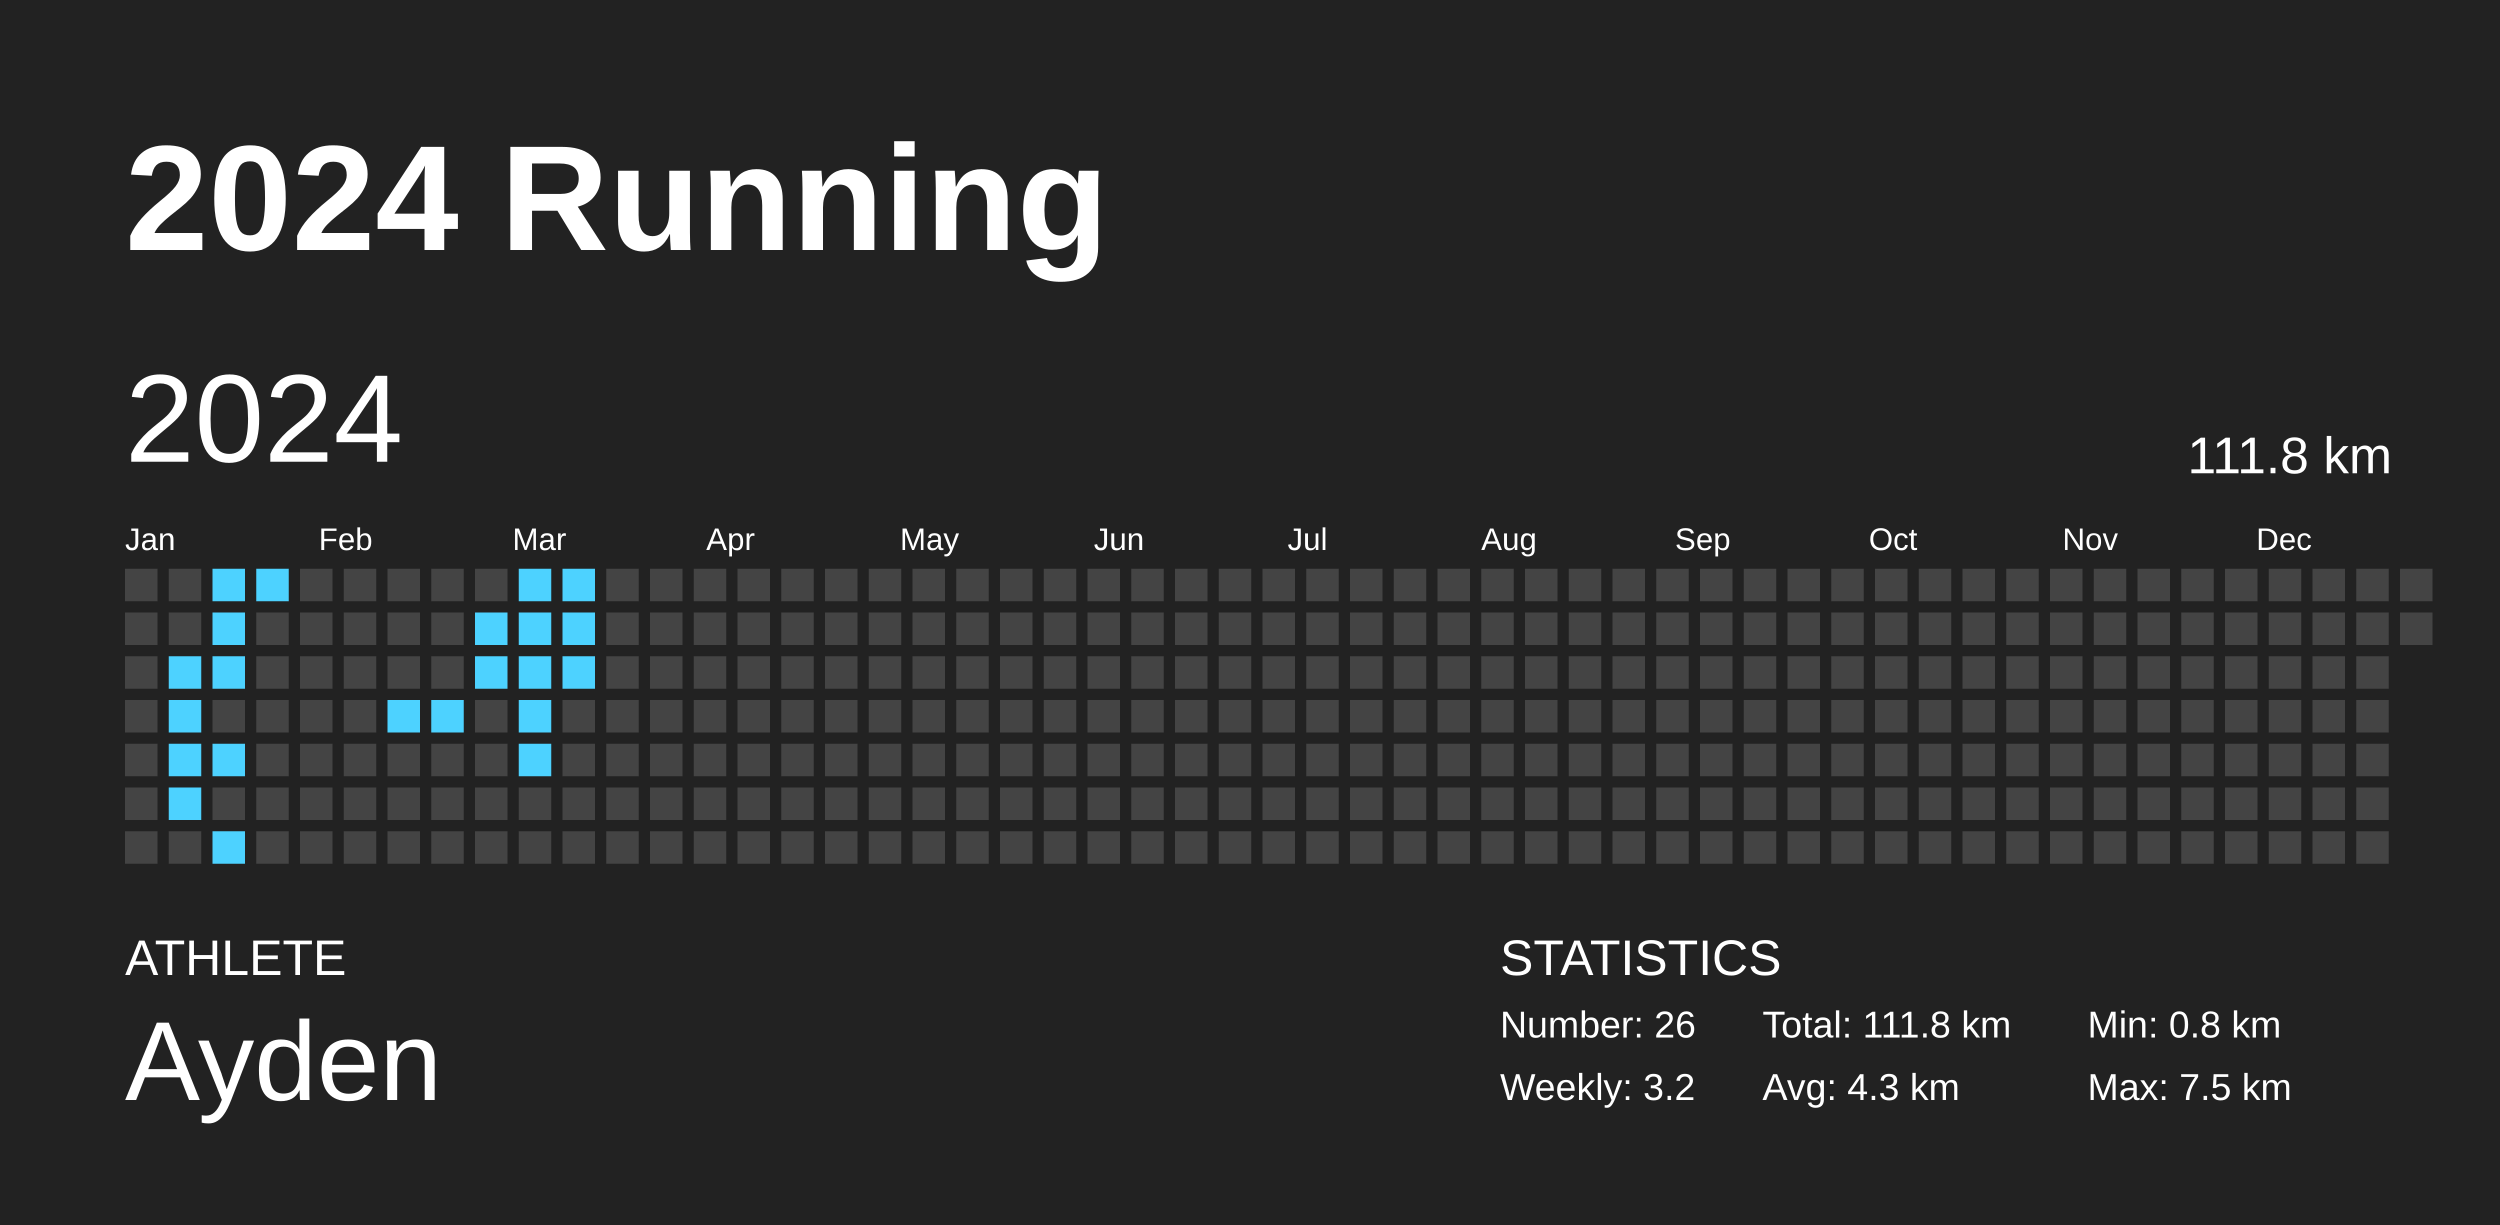
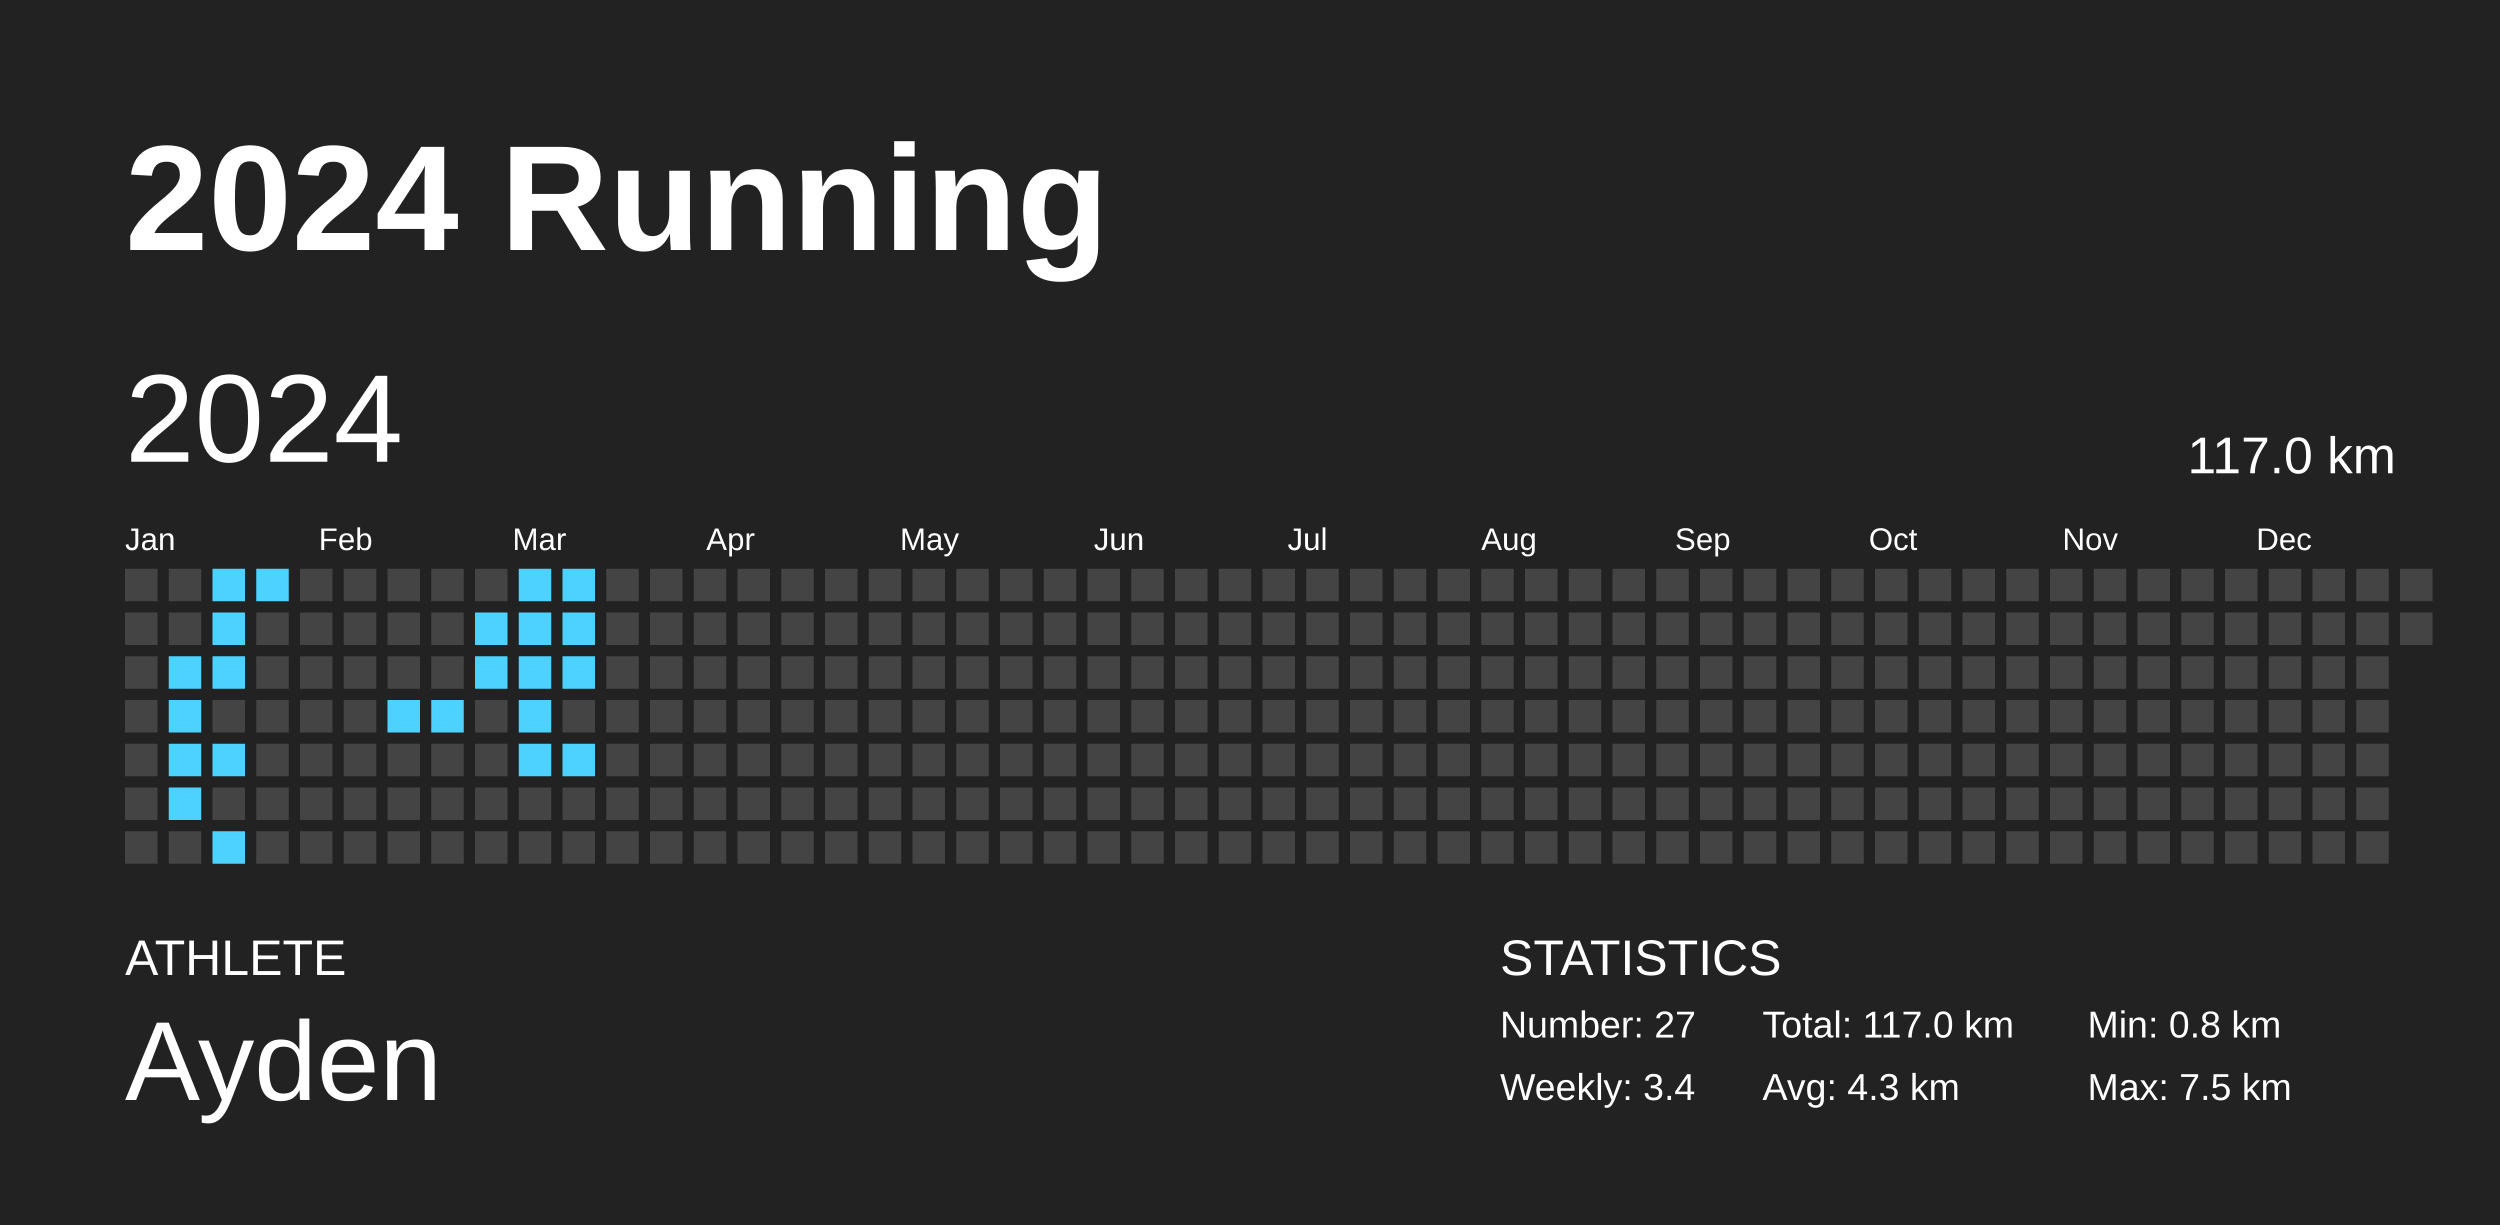
<svg xmlns="http://www.w3.org/2000/svg" baseProfile="full" height="98mm" version="1.1" viewBox="0,0,200,98" width="200mm">
  <defs />
  <rect fill="#222222" height="98" width="200" x="0" y="0" />
  <text fill="#FFFFFF" style="font-size:12px; font-family:Arial; font-weight:bold;" x="10" y="20">2024 Running</text>
  <text fill="#FFFFFF" style="font-size:4px; font-family:Arial" x="10" y="78">ATHLETE</text>
  <text fill="#FFFFFF" style="font-size:9px; font-family:Arial" x="10" y="88">Ayden</text>
  <text fill="#FFFFFF" style="font-size:4px; font-family:Arial" x="120" y="78">STATISTICS</text>
-   <text fill="#FFFFFF" style="font-size:3px; font-family:Arial" x="120" y="83">Number: 26</text>
-   <text fill="#FFFFFF" style="font-size:3px; font-family:Arial" x="120" y="88">Weekly: 3.2</text>
-   <text fill="#FFFFFF" style="font-size:3px; font-family:Arial" x="141" y="83">Total: 111.8 km</text>
+   <text fill="#FFFFFF" style="font-size:3px; font-family:Arial" x="120" y="83">Number: 27</text>
+   <text fill="#FFFFFF" style="font-size:3px; font-family:Arial" x="120" y="88">Weekly: 3.4</text>
+   <text fill="#FFFFFF" style="font-size:3px; font-family:Arial" x="141" y="83">Total: 117.0 km</text>
  <text fill="#FFFFFF" style="font-size:3px; font-family:Arial" x="141" y="88">Avg: 4.3 km</text>
  <text fill="#FFFFFF" style="font-size:3px; font-family:Arial" x="167" y="83">Min: 0.8 km</text>
  <text fill="#FFFFFF" style="font-size:3px; font-family:Arial" x="167" y="88">Max: 7.5 km</text>
  <text dominant-baseline="hanging" fill="#FFFFFF" style="font-size:10.0px; font-family:Arial;" x="10" y="30">2024</text>
-   <text dominant-baseline="hanging" fill="#FFFFFF" style="font-size:4.125px; font-family:Arial;" x="175" y="35">111.8 km</text>
+   <text dominant-baseline="hanging" fill="#FFFFFF" style="font-size:4.125px; font-family:Arial;" x="175" y="35">117.0 km</text>
  <text fill="#FFFFFF" style="font-size:2.5px; font-family:Arial" x="10.0" y="44">Jan</text>
  <text fill="#FFFFFF" style="font-size:2.5px; font-family:Arial" x="25.5" y="44">Feb</text>
  <text fill="#FFFFFF" style="font-size:2.5px; font-family:Arial" x="41.0" y="44">Mar</text>
  <text fill="#FFFFFF" style="font-size:2.5px; font-family:Arial" x="56.5" y="44">Apr</text>
  <text fill="#FFFFFF" style="font-size:2.5px; font-family:Arial" x="72.0" y="44">May</text>
  <text fill="#FFFFFF" style="font-size:2.5px; font-family:Arial" x="87.5" y="44">Jun</text>
  <text fill="#FFFFFF" style="font-size:2.5px; font-family:Arial" x="103.0" y="44">Jul</text>
  <text fill="#FFFFFF" style="font-size:2.5px; font-family:Arial" x="118.5" y="44">Aug</text>
  <text fill="#FFFFFF" style="font-size:2.5px; font-family:Arial" x="134.0" y="44">Sep</text>
  <text fill="#FFFFFF" style="font-size:2.5px; font-family:Arial" x="149.5" y="44">Oct</text>
  <text fill="#FFFFFF" style="font-size:2.5px; font-family:Arial" x="165.0" y="44">Nov</text>
  <text fill="#FFFFFF" style="font-size:2.5px; font-family:Arial" x="180.5" y="44">Dec</text>
  <rect fill="#444444" height="2.6" width="2.6" x="10.0" y="45.5" />
  <rect fill="#444444" height="2.6" width="2.6" x="10.0" y="49.0" />
  <rect fill="#444444" height="2.6" width="2.6" x="10.0" y="52.5" />
  <rect fill="#444444" height="2.6" width="2.6" x="10.0" y="56.0" />
  <rect fill="#444444" height="2.6" width="2.6" x="10.0" y="59.5" />
  <rect fill="#444444" height="2.6" width="2.6" x="10.0" y="63.0" />
  <rect fill="#444444" height="2.6" width="2.6" x="10.0" y="66.5" />
  <rect fill="#444444" height="2.6" width="2.6" x="13.5" y="45.5" />
  <rect fill="#444444" height="2.6" width="2.6" x="13.5" y="49.0" />
  <rect fill="#4dd2ff" height="2.6" width="2.6" x="13.5" y="52.5" />
  <rect fill="#4dd2ff" height="2.6" width="2.6" x="13.5" y="56.0" />
  <rect fill="#4dd2ff" height="2.6" width="2.6" x="13.5" y="59.5" />
  <rect fill="#4dd2ff" height="2.6" width="2.6" x="13.5" y="63.0" />
  <rect fill="#444444" height="2.6" width="2.6" x="13.5" y="66.5" />
  <rect fill="#4dd2ff" height="2.6" width="2.6" x="17.0" y="45.5" />
  <rect fill="#4dd2ff" height="2.6" width="2.6" x="17.0" y="49.0" />
  <rect fill="#4dd2ff" height="2.6" width="2.6" x="17.0" y="52.5" />
  <rect fill="#444444" height="2.6" width="2.6" x="17.0" y="56.0" />
  <rect fill="#4dd2ff" height="2.6" width="2.6" x="17.0" y="59.5" />
  <rect fill="#444444" height="2.6" width="2.6" x="17.0" y="63.0" />
  <rect fill="#4dd2ff" height="2.6" width="2.6" x="17.0" y="66.5" />
  <rect fill="#4dd2ff" height="2.6" width="2.6" x="20.5" y="45.5" />
  <rect fill="#444444" height="2.6" width="2.6" x="20.5" y="49.0" />
  <rect fill="#444444" height="2.6" width="2.6" x="20.5" y="52.5" />
  <rect fill="#444444" height="2.6" width="2.6" x="20.5" y="56.0" />
  <rect fill="#444444" height="2.6" width="2.6" x="20.5" y="59.5" />
  <rect fill="#444444" height="2.6" width="2.6" x="20.5" y="63.0" />
  <rect fill="#444444" height="2.6" width="2.6" x="20.5" y="66.5" />
  <rect fill="#444444" height="2.6" width="2.6" x="24.0" y="45.5" />
  <rect fill="#444444" height="2.6" width="2.6" x="24.0" y="49.0" />
  <rect fill="#444444" height="2.6" width="2.6" x="24.0" y="52.5" />
  <rect fill="#444444" height="2.6" width="2.6" x="24.0" y="56.0" />
  <rect fill="#444444" height="2.6" width="2.6" x="24.0" y="59.5" />
  <rect fill="#444444" height="2.6" width="2.6" x="24.0" y="63.0" />
  <rect fill="#444444" height="2.6" width="2.6" x="24.0" y="66.5" />
  <rect fill="#444444" height="2.6" width="2.6" x="27.5" y="45.5" />
  <rect fill="#444444" height="2.6" width="2.6" x="27.5" y="49.0" />
  <rect fill="#444444" height="2.6" width="2.6" x="27.5" y="52.5" />
  <rect fill="#444444" height="2.6" width="2.6" x="27.5" y="56.0" />
  <rect fill="#444444" height="2.6" width="2.6" x="27.5" y="59.5" />
  <rect fill="#444444" height="2.6" width="2.6" x="27.5" y="63.0" />
  <rect fill="#444444" height="2.6" width="2.6" x="27.5" y="66.5" />
  <rect fill="#444444" height="2.6" width="2.6" x="31.0" y="45.5" />
  <rect fill="#444444" height="2.6" width="2.6" x="31.0" y="49.0" />
  <rect fill="#444444" height="2.6" width="2.6" x="31.0" y="52.5" />
  <rect fill="#4dd2ff" height="2.6" width="2.6" x="31.0" y="56.0" />
  <rect fill="#444444" height="2.6" width="2.6" x="31.0" y="59.5" />
  <rect fill="#444444" height="2.6" width="2.6" x="31.0" y="63.0" />
  <rect fill="#444444" height="2.6" width="2.6" x="31.0" y="66.5" />
  <rect fill="#444444" height="2.6" width="2.6" x="34.5" y="45.5" />
  <rect fill="#444444" height="2.6" width="2.6" x="34.5" y="49.0" />
  <rect fill="#444444" height="2.6" width="2.6" x="34.5" y="52.5" />
  <rect fill="#4dd2ff" height="2.6" width="2.6" x="34.5" y="56.0" />
  <rect fill="#444444" height="2.6" width="2.6" x="34.5" y="59.5" />
  <rect fill="#444444" height="2.6" width="2.6" x="34.5" y="63.0" />
  <rect fill="#444444" height="2.6" width="2.6" x="34.5" y="66.5" />
  <rect fill="#444444" height="2.6" width="2.6" x="38.0" y="45.5" />
  <rect fill="#4dd2ff" height="2.6" width="2.6" x="38.0" y="49.0" />
  <rect fill="#4dd2ff" height="2.6" width="2.6" x="38.0" y="52.5" />
  <rect fill="#444444" height="2.6" width="2.6" x="38.0" y="56.0" />
  <rect fill="#444444" height="2.6" width="2.6" x="38.0" y="59.5" />
  <rect fill="#444444" height="2.6" width="2.6" x="38.0" y="63.0" />
  <rect fill="#444444" height="2.6" width="2.6" x="38.0" y="66.5" />
  <rect fill="#4dd2ff" height="2.6" width="2.6" x="41.5" y="45.5" />
  <rect fill="#4dd2ff" height="2.6" width="2.6" x="41.5" y="49.0" />
  <rect fill="#4dd2ff" height="2.6" width="2.6" x="41.5" y="52.5" />
  <rect fill="#4dd2ff" height="2.6" width="2.6" x="41.5" y="56.0" />
  <rect fill="#4dd2ff" height="2.6" width="2.6" x="41.5" y="59.5" />
  <rect fill="#444444" height="2.6" width="2.6" x="41.5" y="63.0" />
  <rect fill="#444444" height="2.6" width="2.6" x="41.5" y="66.5" />
  <rect fill="#4dd2ff" height="2.6" width="2.6" x="45.0" y="45.5" />
  <rect fill="#4dd2ff" height="2.6" width="2.6" x="45.0" y="49.0" />
  <rect fill="#4dd2ff" height="2.6" width="2.6" x="45.0" y="52.5" />
  <rect fill="#444444" height="2.6" width="2.6" x="45.0" y="56.0" />
-   <rect fill="#444444" height="2.6" width="2.6" x="45.0" y="59.5" />
+   <rect fill="#4dd2ff" height="2.6" width="2.6" x="45.0" y="59.5" />
  <rect fill="#444444" height="2.6" width="2.6" x="45.0" y="63.0" />
  <rect fill="#444444" height="2.6" width="2.6" x="45.0" y="66.5" />
  <rect fill="#444444" height="2.6" width="2.6" x="48.5" y="45.5" />
  <rect fill="#444444" height="2.6" width="2.6" x="48.5" y="49.0" />
  <rect fill="#444444" height="2.6" width="2.6" x="48.5" y="52.5" />
  <rect fill="#444444" height="2.6" width="2.6" x="48.5" y="56.0" />
  <rect fill="#444444" height="2.6" width="2.6" x="48.5" y="59.5" />
  <rect fill="#444444" height="2.6" width="2.6" x="48.5" y="63.0" />
  <rect fill="#444444" height="2.6" width="2.6" x="48.5" y="66.5" />
  <rect fill="#444444" height="2.6" width="2.6" x="52.0" y="45.5" />
  <rect fill="#444444" height="2.6" width="2.6" x="52.0" y="49.0" />
  <rect fill="#444444" height="2.6" width="2.6" x="52.0" y="52.5" />
  <rect fill="#444444" height="2.6" width="2.6" x="52.0" y="56.0" />
  <rect fill="#444444" height="2.6" width="2.6" x="52.0" y="59.5" />
  <rect fill="#444444" height="2.6" width="2.6" x="52.0" y="63.0" />
  <rect fill="#444444" height="2.6" width="2.6" x="52.0" y="66.5" />
  <rect fill="#444444" height="2.6" width="2.6" x="55.5" y="45.5" />
  <rect fill="#444444" height="2.6" width="2.6" x="55.5" y="49.0" />
  <rect fill="#444444" height="2.6" width="2.6" x="55.5" y="52.5" />
  <rect fill="#444444" height="2.6" width="2.6" x="55.5" y="56.0" />
  <rect fill="#444444" height="2.6" width="2.6" x="55.5" y="59.5" />
  <rect fill="#444444" height="2.6" width="2.6" x="55.5" y="63.0" />
  <rect fill="#444444" height="2.6" width="2.6" x="55.5" y="66.5" />
  <rect fill="#444444" height="2.6" width="2.6" x="59.0" y="45.5" />
  <rect fill="#444444" height="2.6" width="2.6" x="59.0" y="49.0" />
  <rect fill="#444444" height="2.6" width="2.6" x="59.0" y="52.5" />
  <rect fill="#444444" height="2.6" width="2.6" x="59.0" y="56.0" />
  <rect fill="#444444" height="2.6" width="2.6" x="59.0" y="59.5" />
  <rect fill="#444444" height="2.6" width="2.6" x="59.0" y="63.0" />
  <rect fill="#444444" height="2.6" width="2.6" x="59.0" y="66.5" />
  <rect fill="#444444" height="2.6" width="2.6" x="62.5" y="45.5" />
  <rect fill="#444444" height="2.6" width="2.6" x="62.5" y="49.0" />
  <rect fill="#444444" height="2.6" width="2.6" x="62.5" y="52.5" />
  <rect fill="#444444" height="2.6" width="2.6" x="62.5" y="56.0" />
  <rect fill="#444444" height="2.6" width="2.6" x="62.5" y="59.5" />
  <rect fill="#444444" height="2.6" width="2.6" x="62.5" y="63.0" />
  <rect fill="#444444" height="2.6" width="2.6" x="62.5" y="66.5" />
  <rect fill="#444444" height="2.6" width="2.6" x="66.0" y="45.5" />
  <rect fill="#444444" height="2.6" width="2.6" x="66.0" y="49.0" />
  <rect fill="#444444" height="2.6" width="2.6" x="66.0" y="52.5" />
  <rect fill="#444444" height="2.6" width="2.6" x="66.0" y="56.0" />
  <rect fill="#444444" height="2.6" width="2.6" x="66.0" y="59.5" />
  <rect fill="#444444" height="2.6" width="2.6" x="66.0" y="63.0" />
  <rect fill="#444444" height="2.6" width="2.6" x="66.0" y="66.5" />
  <rect fill="#444444" height="2.6" width="2.6" x="69.5" y="45.5" />
  <rect fill="#444444" height="2.6" width="2.6" x="69.5" y="49.0" />
  <rect fill="#444444" height="2.6" width="2.6" x="69.5" y="52.5" />
  <rect fill="#444444" height="2.6" width="2.6" x="69.5" y="56.0" />
  <rect fill="#444444" height="2.6" width="2.6" x="69.5" y="59.5" />
  <rect fill="#444444" height="2.6" width="2.6" x="69.5" y="63.0" />
  <rect fill="#444444" height="2.6" width="2.6" x="69.5" y="66.5" />
  <rect fill="#444444" height="2.6" width="2.6" x="73.0" y="45.5" />
  <rect fill="#444444" height="2.6" width="2.6" x="73.0" y="49.0" />
  <rect fill="#444444" height="2.6" width="2.6" x="73.0" y="52.5" />
  <rect fill="#444444" height="2.6" width="2.6" x="73.0" y="56.0" />
  <rect fill="#444444" height="2.6" width="2.6" x="73.0" y="59.5" />
  <rect fill="#444444" height="2.6" width="2.6" x="73.0" y="63.0" />
  <rect fill="#444444" height="2.6" width="2.6" x="73.0" y="66.5" />
  <rect fill="#444444" height="2.6" width="2.6" x="76.5" y="45.5" />
  <rect fill="#444444" height="2.6" width="2.6" x="76.5" y="49.0" />
  <rect fill="#444444" height="2.6" width="2.6" x="76.5" y="52.5" />
  <rect fill="#444444" height="2.6" width="2.6" x="76.5" y="56.0" />
  <rect fill="#444444" height="2.6" width="2.6" x="76.5" y="59.5" />
  <rect fill="#444444" height="2.6" width="2.6" x="76.5" y="63.0" />
  <rect fill="#444444" height="2.6" width="2.6" x="76.5" y="66.5" />
  <rect fill="#444444" height="2.6" width="2.6" x="80.0" y="45.5" />
  <rect fill="#444444" height="2.6" width="2.6" x="80.0" y="49.0" />
  <rect fill="#444444" height="2.6" width="2.6" x="80.0" y="52.5" />
  <rect fill="#444444" height="2.6" width="2.6" x="80.0" y="56.0" />
  <rect fill="#444444" height="2.6" width="2.6" x="80.0" y="59.5" />
  <rect fill="#444444" height="2.6" width="2.6" x="80.0" y="63.0" />
  <rect fill="#444444" height="2.6" width="2.6" x="80.0" y="66.5" />
  <rect fill="#444444" height="2.6" width="2.6" x="83.5" y="45.5" />
  <rect fill="#444444" height="2.6" width="2.6" x="83.5" y="49.0" />
  <rect fill="#444444" height="2.6" width="2.6" x="83.5" y="52.5" />
  <rect fill="#444444" height="2.6" width="2.6" x="83.5" y="56.0" />
  <rect fill="#444444" height="2.6" width="2.6" x="83.5" y="59.5" />
  <rect fill="#444444" height="2.6" width="2.6" x="83.5" y="63.0" />
  <rect fill="#444444" height="2.6" width="2.6" x="83.5" y="66.5" />
  <rect fill="#444444" height="2.6" width="2.6" x="87.0" y="45.5" />
  <rect fill="#444444" height="2.6" width="2.6" x="87.0" y="49.0" />
  <rect fill="#444444" height="2.6" width="2.6" x="87.0" y="52.5" />
  <rect fill="#444444" height="2.6" width="2.6" x="87.0" y="56.0" />
  <rect fill="#444444" height="2.6" width="2.6" x="87.0" y="59.5" />
  <rect fill="#444444" height="2.6" width="2.6" x="87.0" y="63.0" />
  <rect fill="#444444" height="2.6" width="2.6" x="87.0" y="66.5" />
  <rect fill="#444444" height="2.6" width="2.6" x="90.5" y="45.5" />
  <rect fill="#444444" height="2.6" width="2.6" x="90.5" y="49.0" />
  <rect fill="#444444" height="2.6" width="2.6" x="90.5" y="52.5" />
  <rect fill="#444444" height="2.6" width="2.6" x="90.5" y="56.0" />
  <rect fill="#444444" height="2.6" width="2.6" x="90.5" y="59.5" />
  <rect fill="#444444" height="2.6" width="2.6" x="90.5" y="63.0" />
  <rect fill="#444444" height="2.6" width="2.6" x="90.5" y="66.5" />
  <rect fill="#444444" height="2.6" width="2.6" x="94.0" y="45.5" />
  <rect fill="#444444" height="2.6" width="2.6" x="94.0" y="49.0" />
  <rect fill="#444444" height="2.6" width="2.6" x="94.0" y="52.5" />
  <rect fill="#444444" height="2.6" width="2.6" x="94.0" y="56.0" />
  <rect fill="#444444" height="2.6" width="2.6" x="94.0" y="59.5" />
  <rect fill="#444444" height="2.6" width="2.6" x="94.0" y="63.0" />
  <rect fill="#444444" height="2.6" width="2.6" x="94.0" y="66.5" />
  <rect fill="#444444" height="2.6" width="2.6" x="97.5" y="45.5" />
  <rect fill="#444444" height="2.6" width="2.6" x="97.5" y="49.0" />
  <rect fill="#444444" height="2.6" width="2.6" x="97.5" y="52.5" />
  <rect fill="#444444" height="2.6" width="2.6" x="97.5" y="56.0" />
  <rect fill="#444444" height="2.6" width="2.6" x="97.5" y="59.5" />
  <rect fill="#444444" height="2.6" width="2.6" x="97.5" y="63.0" />
  <rect fill="#444444" height="2.6" width="2.6" x="97.5" y="66.5" />
  <rect fill="#444444" height="2.6" width="2.6" x="101.0" y="45.5" />
  <rect fill="#444444" height="2.6" width="2.6" x="101.0" y="49.0" />
  <rect fill="#444444" height="2.6" width="2.6" x="101.0" y="52.5" />
  <rect fill="#444444" height="2.6" width="2.6" x="101.0" y="56.0" />
  <rect fill="#444444" height="2.6" width="2.6" x="101.0" y="59.5" />
  <rect fill="#444444" height="2.6" width="2.6" x="101.0" y="63.0" />
  <rect fill="#444444" height="2.6" width="2.6" x="101.0" y="66.5" />
  <rect fill="#444444" height="2.6" width="2.6" x="104.5" y="45.5" />
  <rect fill="#444444" height="2.6" width="2.6" x="104.5" y="49.0" />
  <rect fill="#444444" height="2.6" width="2.6" x="104.5" y="52.5" />
  <rect fill="#444444" height="2.6" width="2.6" x="104.5" y="56.0" />
  <rect fill="#444444" height="2.6" width="2.6" x="104.5" y="59.5" />
  <rect fill="#444444" height="2.6" width="2.6" x="104.5" y="63.0" />
  <rect fill="#444444" height="2.6" width="2.6" x="104.5" y="66.5" />
  <rect fill="#444444" height="2.6" width="2.6" x="108.0" y="45.5" />
  <rect fill="#444444" height="2.6" width="2.6" x="108.0" y="49.0" />
  <rect fill="#444444" height="2.6" width="2.6" x="108.0" y="52.5" />
  <rect fill="#444444" height="2.6" width="2.6" x="108.0" y="56.0" />
  <rect fill="#444444" height="2.6" width="2.6" x="108.0" y="59.5" />
  <rect fill="#444444" height="2.6" width="2.6" x="108.0" y="63.0" />
  <rect fill="#444444" height="2.6" width="2.6" x="108.0" y="66.5" />
  <rect fill="#444444" height="2.6" width="2.6" x="111.5" y="45.5" />
  <rect fill="#444444" height="2.6" width="2.6" x="111.5" y="49.0" />
  <rect fill="#444444" height="2.6" width="2.6" x="111.5" y="52.5" />
  <rect fill="#444444" height="2.6" width="2.6" x="111.5" y="56.0" />
  <rect fill="#444444" height="2.6" width="2.6" x="111.5" y="59.5" />
  <rect fill="#444444" height="2.6" width="2.6" x="111.5" y="63.0" />
  <rect fill="#444444" height="2.6" width="2.6" x="111.5" y="66.5" />
  <rect fill="#444444" height="2.6" width="2.6" x="115.0" y="45.5" />
  <rect fill="#444444" height="2.6" width="2.6" x="115.0" y="49.0" />
  <rect fill="#444444" height="2.6" width="2.6" x="115.0" y="52.5" />
  <rect fill="#444444" height="2.6" width="2.6" x="115.0" y="56.0" />
  <rect fill="#444444" height="2.6" width="2.6" x="115.0" y="59.5" />
  <rect fill="#444444" height="2.6" width="2.6" x="115.0" y="63.0" />
  <rect fill="#444444" height="2.6" width="2.6" x="115.0" y="66.5" />
  <rect fill="#444444" height="2.6" width="2.6" x="118.5" y="45.5" />
  <rect fill="#444444" height="2.6" width="2.6" x="118.5" y="49.0" />
  <rect fill="#444444" height="2.6" width="2.6" x="118.5" y="52.5" />
  <rect fill="#444444" height="2.6" width="2.6" x="118.5" y="56.0" />
  <rect fill="#444444" height="2.6" width="2.6" x="118.5" y="59.5" />
  <rect fill="#444444" height="2.6" width="2.6" x="118.5" y="63.0" />
  <rect fill="#444444" height="2.6" width="2.6" x="118.5" y="66.5" />
  <rect fill="#444444" height="2.6" width="2.6" x="122.0" y="45.5" />
  <rect fill="#444444" height="2.6" width="2.6" x="122.0" y="49.0" />
  <rect fill="#444444" height="2.6" width="2.6" x="122.0" y="52.5" />
  <rect fill="#444444" height="2.6" width="2.6" x="122.0" y="56.0" />
  <rect fill="#444444" height="2.6" width="2.6" x="122.0" y="59.5" />
  <rect fill="#444444" height="2.6" width="2.6" x="122.0" y="63.0" />
  <rect fill="#444444" height="2.6" width="2.6" x="122.0" y="66.5" />
  <rect fill="#444444" height="2.6" width="2.6" x="125.5" y="45.5" />
  <rect fill="#444444" height="2.6" width="2.6" x="125.5" y="49.0" />
  <rect fill="#444444" height="2.6" width="2.6" x="125.5" y="52.5" />
  <rect fill="#444444" height="2.6" width="2.6" x="125.5" y="56.0" />
  <rect fill="#444444" height="2.6" width="2.6" x="125.5" y="59.5" />
  <rect fill="#444444" height="2.6" width="2.6" x="125.5" y="63.0" />
  <rect fill="#444444" height="2.6" width="2.6" x="125.5" y="66.5" />
  <rect fill="#444444" height="2.6" width="2.6" x="129.0" y="45.5" />
  <rect fill="#444444" height="2.6" width="2.6" x="129.0" y="49.0" />
  <rect fill="#444444" height="2.6" width="2.6" x="129.0" y="52.5" />
  <rect fill="#444444" height="2.6" width="2.6" x="129.0" y="56.0" />
  <rect fill="#444444" height="2.6" width="2.6" x="129.0" y="59.5" />
  <rect fill="#444444" height="2.6" width="2.6" x="129.0" y="63.0" />
  <rect fill="#444444" height="2.6" width="2.6" x="129.0" y="66.5" />
  <rect fill="#444444" height="2.6" width="2.6" x="132.5" y="45.5" />
  <rect fill="#444444" height="2.6" width="2.6" x="132.5" y="49.0" />
  <rect fill="#444444" height="2.6" width="2.6" x="132.5" y="52.5" />
  <rect fill="#444444" height="2.6" width="2.6" x="132.5" y="56.0" />
  <rect fill="#444444" height="2.6" width="2.6" x="132.5" y="59.5" />
  <rect fill="#444444" height="2.6" width="2.6" x="132.5" y="63.0" />
  <rect fill="#444444" height="2.6" width="2.6" x="132.5" y="66.5" />
  <rect fill="#444444" height="2.6" width="2.6" x="136.0" y="45.5" />
  <rect fill="#444444" height="2.6" width="2.6" x="136.0" y="49.0" />
  <rect fill="#444444" height="2.6" width="2.6" x="136.0" y="52.5" />
  <rect fill="#444444" height="2.6" width="2.6" x="136.0" y="56.0" />
  <rect fill="#444444" height="2.6" width="2.6" x="136.0" y="59.5" />
  <rect fill="#444444" height="2.6" width="2.6" x="136.0" y="63.0" />
  <rect fill="#444444" height="2.6" width="2.6" x="136.0" y="66.5" />
  <rect fill="#444444" height="2.6" width="2.6" x="139.5" y="45.5" />
  <rect fill="#444444" height="2.6" width="2.6" x="139.5" y="49.0" />
  <rect fill="#444444" height="2.6" width="2.6" x="139.5" y="52.5" />
  <rect fill="#444444" height="2.6" width="2.6" x="139.5" y="56.0" />
  <rect fill="#444444" height="2.6" width="2.6" x="139.5" y="59.5" />
  <rect fill="#444444" height="2.6" width="2.6" x="139.5" y="63.0" />
  <rect fill="#444444" height="2.6" width="2.6" x="139.5" y="66.5" />
  <rect fill="#444444" height="2.6" width="2.6" x="143.0" y="45.5" />
  <rect fill="#444444" height="2.6" width="2.6" x="143.0" y="49.0" />
  <rect fill="#444444" height="2.6" width="2.6" x="143.0" y="52.5" />
  <rect fill="#444444" height="2.6" width="2.6" x="143.0" y="56.0" />
  <rect fill="#444444" height="2.6" width="2.6" x="143.0" y="59.5" />
  <rect fill="#444444" height="2.6" width="2.6" x="143.0" y="63.0" />
  <rect fill="#444444" height="2.6" width="2.6" x="143.0" y="66.5" />
  <rect fill="#444444" height="2.6" width="2.6" x="146.5" y="45.5" />
  <rect fill="#444444" height="2.6" width="2.6" x="146.5" y="49.0" />
  <rect fill="#444444" height="2.6" width="2.6" x="146.5" y="52.5" />
  <rect fill="#444444" height="2.6" width="2.6" x="146.5" y="56.0" />
  <rect fill="#444444" height="2.6" width="2.6" x="146.5" y="59.5" />
  <rect fill="#444444" height="2.6" width="2.6" x="146.5" y="63.0" />
  <rect fill="#444444" height="2.6" width="2.6" x="146.5" y="66.5" />
  <rect fill="#444444" height="2.6" width="2.6" x="150.0" y="45.5" />
  <rect fill="#444444" height="2.6" width="2.6" x="150.0" y="49.0" />
  <rect fill="#444444" height="2.6" width="2.6" x="150.0" y="52.5" />
  <rect fill="#444444" height="2.6" width="2.6" x="150.0" y="56.0" />
  <rect fill="#444444" height="2.6" width="2.6" x="150.0" y="59.5" />
  <rect fill="#444444" height="2.6" width="2.6" x="150.0" y="63.0" />
  <rect fill="#444444" height="2.6" width="2.6" x="150.0" y="66.5" />
  <rect fill="#444444" height="2.6" width="2.6" x="153.5" y="45.5" />
  <rect fill="#444444" height="2.6" width="2.6" x="153.5" y="49.0" />
  <rect fill="#444444" height="2.6" width="2.6" x="153.5" y="52.5" />
  <rect fill="#444444" height="2.6" width="2.6" x="153.5" y="56.0" />
  <rect fill="#444444" height="2.6" width="2.6" x="153.5" y="59.5" />
  <rect fill="#444444" height="2.6" width="2.6" x="153.5" y="63.0" />
  <rect fill="#444444" height="2.6" width="2.6" x="153.5" y="66.5" />
  <rect fill="#444444" height="2.6" width="2.6" x="157.0" y="45.5" />
  <rect fill="#444444" height="2.6" width="2.6" x="157.0" y="49.0" />
  <rect fill="#444444" height="2.6" width="2.6" x="157.0" y="52.5" />
  <rect fill="#444444" height="2.6" width="2.6" x="157.0" y="56.0" />
  <rect fill="#444444" height="2.6" width="2.6" x="157.0" y="59.5" />
  <rect fill="#444444" height="2.6" width="2.6" x="157.0" y="63.0" />
  <rect fill="#444444" height="2.6" width="2.6" x="157.0" y="66.5" />
  <rect fill="#444444" height="2.6" width="2.6" x="160.5" y="45.5" />
  <rect fill="#444444" height="2.6" width="2.6" x="160.5" y="49.0" />
  <rect fill="#444444" height="2.6" width="2.6" x="160.5" y="52.5" />
  <rect fill="#444444" height="2.6" width="2.6" x="160.5" y="56.0" />
  <rect fill="#444444" height="2.6" width="2.6" x="160.5" y="59.5" />
  <rect fill="#444444" height="2.6" width="2.6" x="160.5" y="63.0" />
  <rect fill="#444444" height="2.6" width="2.6" x="160.5" y="66.5" />
  <rect fill="#444444" height="2.6" width="2.6" x="164.0" y="45.5" />
  <rect fill="#444444" height="2.6" width="2.6" x="164.0" y="49.0" />
  <rect fill="#444444" height="2.6" width="2.6" x="164.0" y="52.5" />
  <rect fill="#444444" height="2.6" width="2.6" x="164.0" y="56.0" />
  <rect fill="#444444" height="2.6" width="2.6" x="164.0" y="59.5" />
  <rect fill="#444444" height="2.6" width="2.6" x="164.0" y="63.0" />
  <rect fill="#444444" height="2.6" width="2.6" x="164.0" y="66.5" />
  <rect fill="#444444" height="2.6" width="2.6" x="167.5" y="45.5" />
  <rect fill="#444444" height="2.6" width="2.6" x="167.5" y="49.0" />
  <rect fill="#444444" height="2.6" width="2.6" x="167.5" y="52.5" />
  <rect fill="#444444" height="2.6" width="2.6" x="167.5" y="56.0" />
  <rect fill="#444444" height="2.6" width="2.6" x="167.5" y="59.5" />
  <rect fill="#444444" height="2.6" width="2.6" x="167.5" y="63.0" />
  <rect fill="#444444" height="2.6" width="2.6" x="167.5" y="66.5" />
  <rect fill="#444444" height="2.6" width="2.6" x="171.0" y="45.5" />
  <rect fill="#444444" height="2.6" width="2.6" x="171.0" y="49.0" />
  <rect fill="#444444" height="2.6" width="2.6" x="171.0" y="52.5" />
  <rect fill="#444444" height="2.6" width="2.6" x="171.0" y="56.0" />
  <rect fill="#444444" height="2.6" width="2.6" x="171.0" y="59.5" />
  <rect fill="#444444" height="2.6" width="2.6" x="171.0" y="63.0" />
  <rect fill="#444444" height="2.6" width="2.6" x="171.0" y="66.5" />
  <rect fill="#444444" height="2.6" width="2.6" x="174.5" y="45.5" />
  <rect fill="#444444" height="2.6" width="2.6" x="174.5" y="49.0" />
  <rect fill="#444444" height="2.6" width="2.6" x="174.5" y="52.5" />
  <rect fill="#444444" height="2.6" width="2.6" x="174.5" y="56.0" />
  <rect fill="#444444" height="2.6" width="2.6" x="174.5" y="59.5" />
  <rect fill="#444444" height="2.6" width="2.6" x="174.5" y="63.0" />
  <rect fill="#444444" height="2.6" width="2.6" x="174.5" y="66.5" />
  <rect fill="#444444" height="2.6" width="2.6" x="178.0" y="45.5" />
  <rect fill="#444444" height="2.6" width="2.6" x="178.0" y="49.0" />
  <rect fill="#444444" height="2.6" width="2.6" x="178.0" y="52.5" />
  <rect fill="#444444" height="2.6" width="2.6" x="178.0" y="56.0" />
  <rect fill="#444444" height="2.6" width="2.6" x="178.0" y="59.5" />
  <rect fill="#444444" height="2.6" width="2.6" x="178.0" y="63.0" />
  <rect fill="#444444" height="2.6" width="2.6" x="178.0" y="66.5" />
  <rect fill="#444444" height="2.6" width="2.6" x="181.5" y="45.5" />
  <rect fill="#444444" height="2.6" width="2.6" x="181.5" y="49.0" />
  <rect fill="#444444" height="2.6" width="2.6" x="181.5" y="52.5" />
  <rect fill="#444444" height="2.6" width="2.6" x="181.5" y="56.0" />
  <rect fill="#444444" height="2.6" width="2.6" x="181.5" y="59.5" />
  <rect fill="#444444" height="2.6" width="2.6" x="181.5" y="63.0" />
  <rect fill="#444444" height="2.6" width="2.6" x="181.5" y="66.5" />
  <rect fill="#444444" height="2.6" width="2.6" x="185.0" y="45.5" />
  <rect fill="#444444" height="2.6" width="2.6" x="185.0" y="49.0" />
  <rect fill="#444444" height="2.6" width="2.6" x="185.0" y="52.5" />
  <rect fill="#444444" height="2.6" width="2.6" x="185.0" y="56.0" />
  <rect fill="#444444" height="2.6" width="2.6" x="185.0" y="59.5" />
  <rect fill="#444444" height="2.6" width="2.6" x="185.0" y="63.0" />
  <rect fill="#444444" height="2.6" width="2.6" x="185.0" y="66.5" />
  <rect fill="#444444" height="2.6" width="2.6" x="188.5" y="45.5" />
  <rect fill="#444444" height="2.6" width="2.6" x="188.5" y="49.0" />
  <rect fill="#444444" height="2.6" width="2.6" x="188.5" y="52.5" />
  <rect fill="#444444" height="2.6" width="2.6" x="188.5" y="56.0" />
  <rect fill="#444444" height="2.6" width="2.6" x="188.5" y="59.5" />
  <rect fill="#444444" height="2.6" width="2.6" x="188.5" y="63.0" />
  <rect fill="#444444" height="2.6" width="2.6" x="188.5" y="66.5" />
  <rect fill="#444444" height="2.6" width="2.6" x="192.0" y="45.5" />
  <rect fill="#444444" height="2.6" width="2.6" x="192.0" y="49.0" />
</svg>
